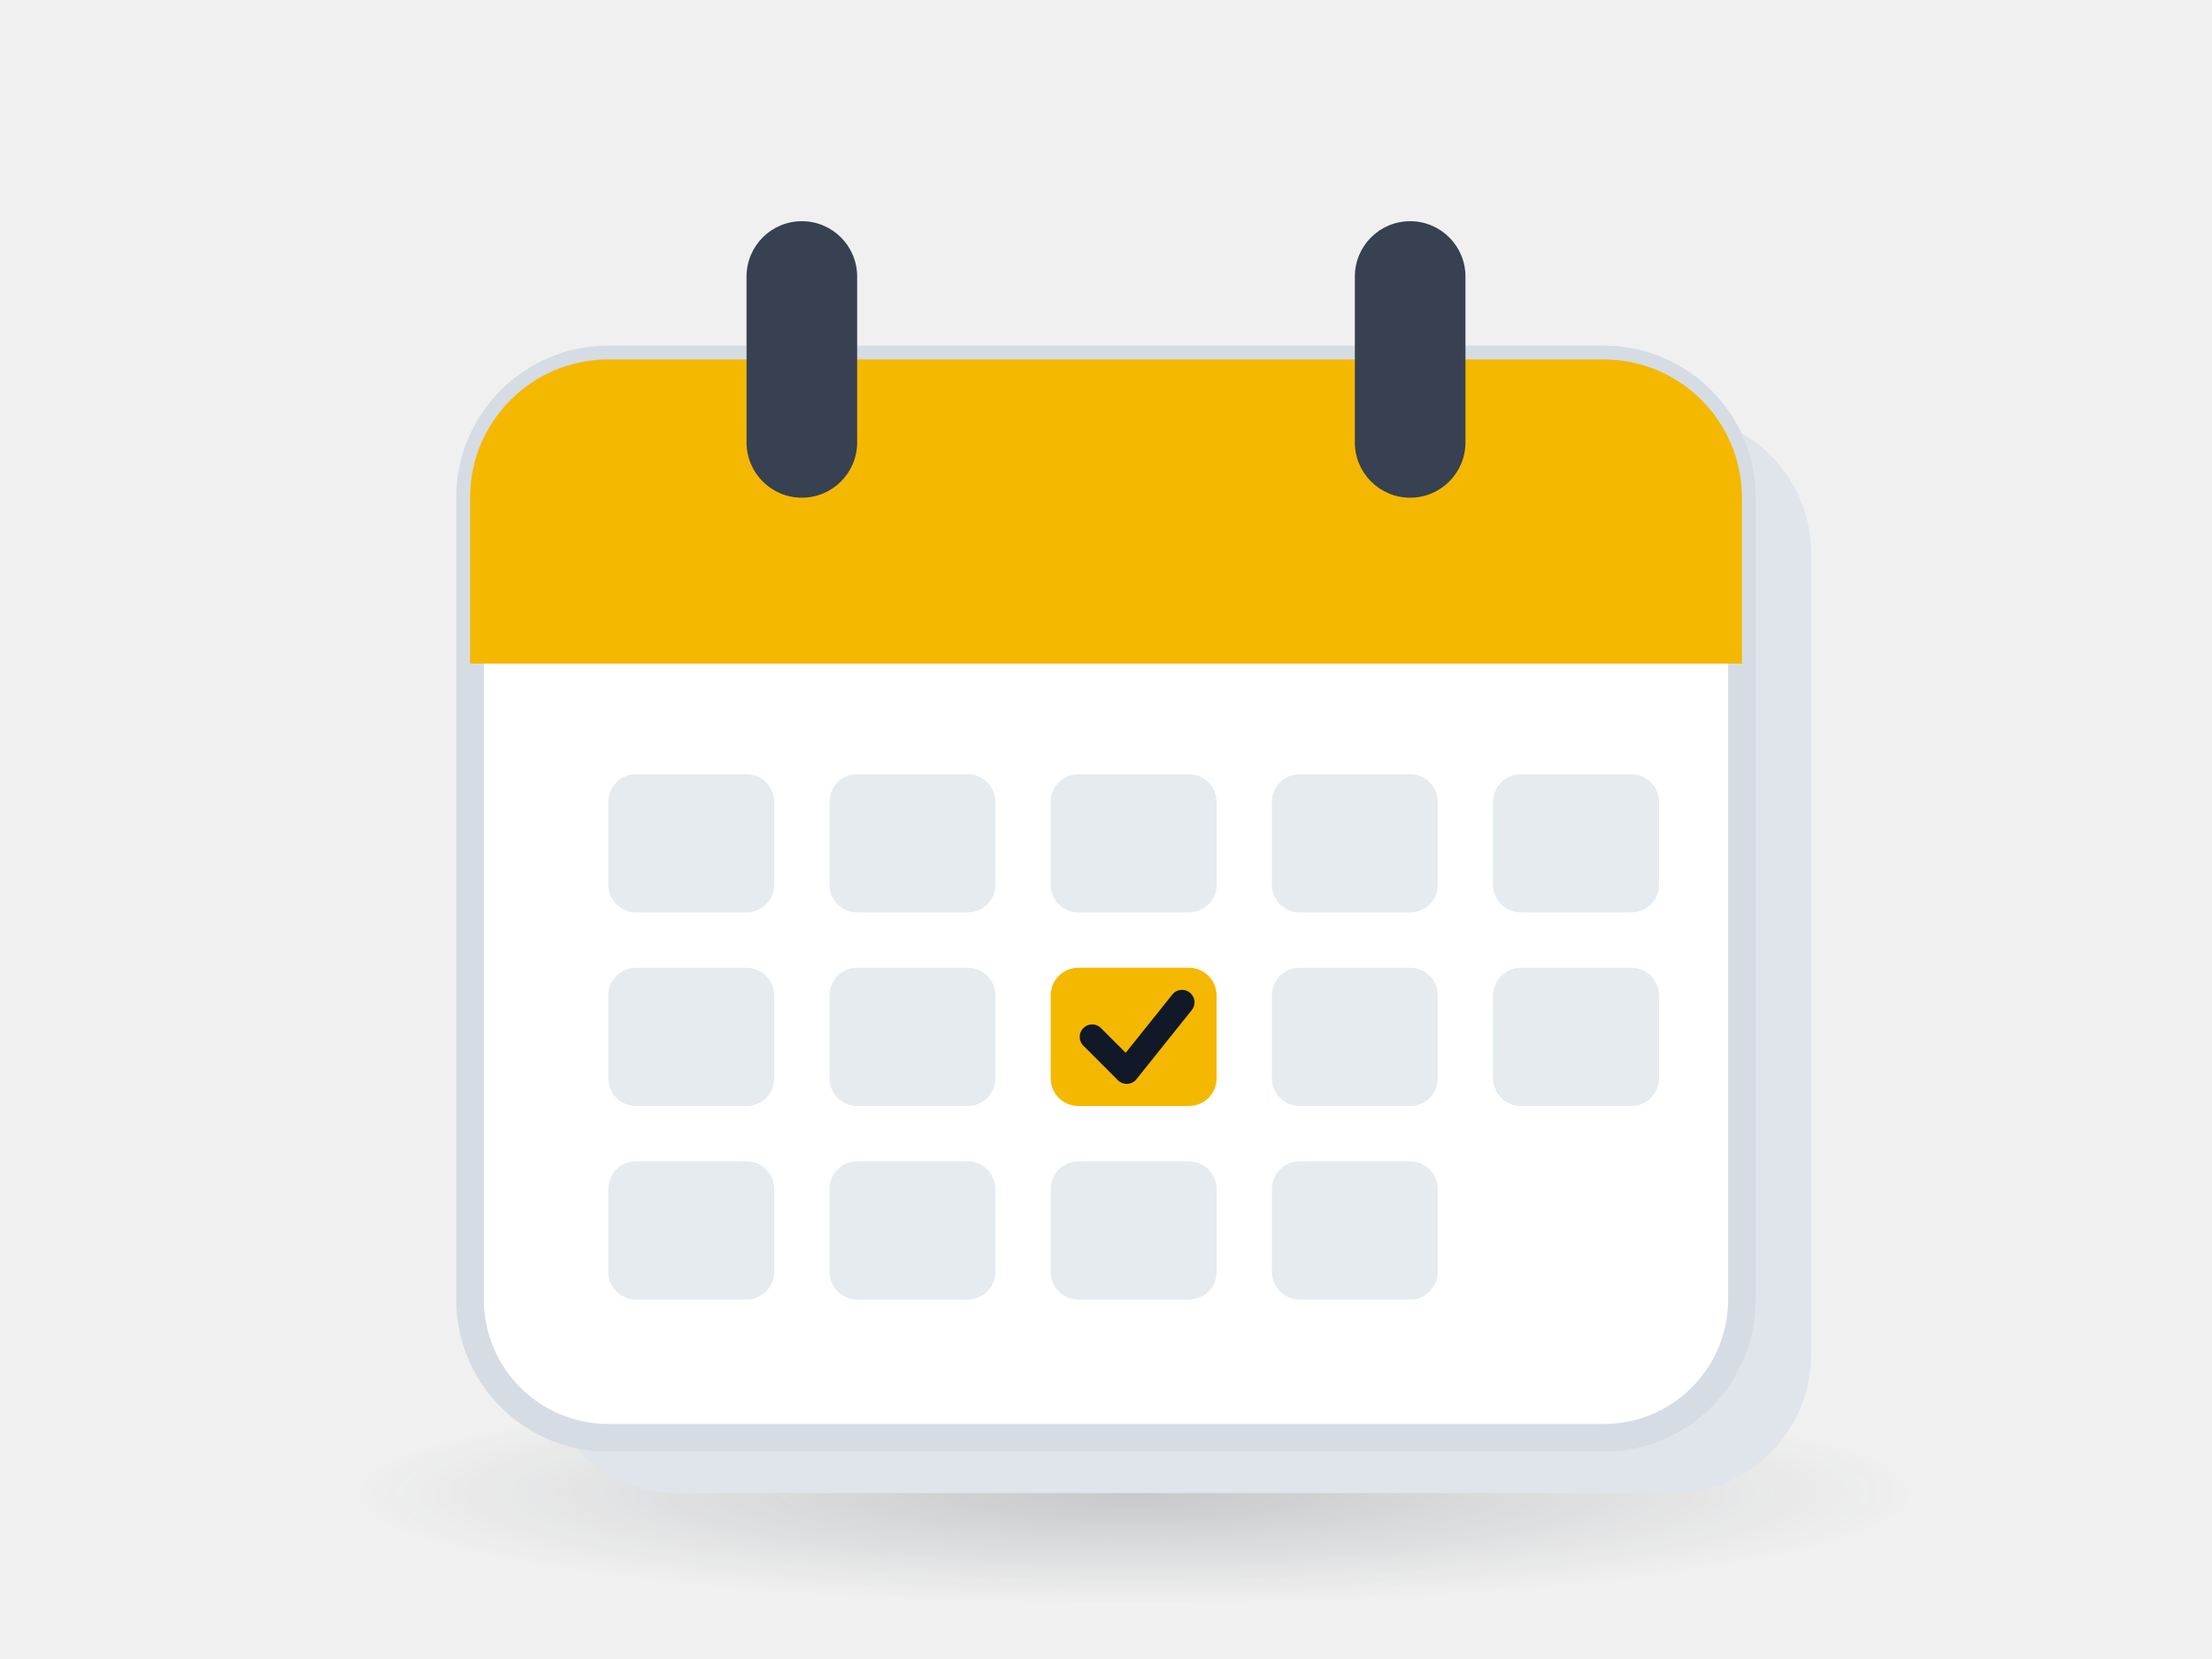
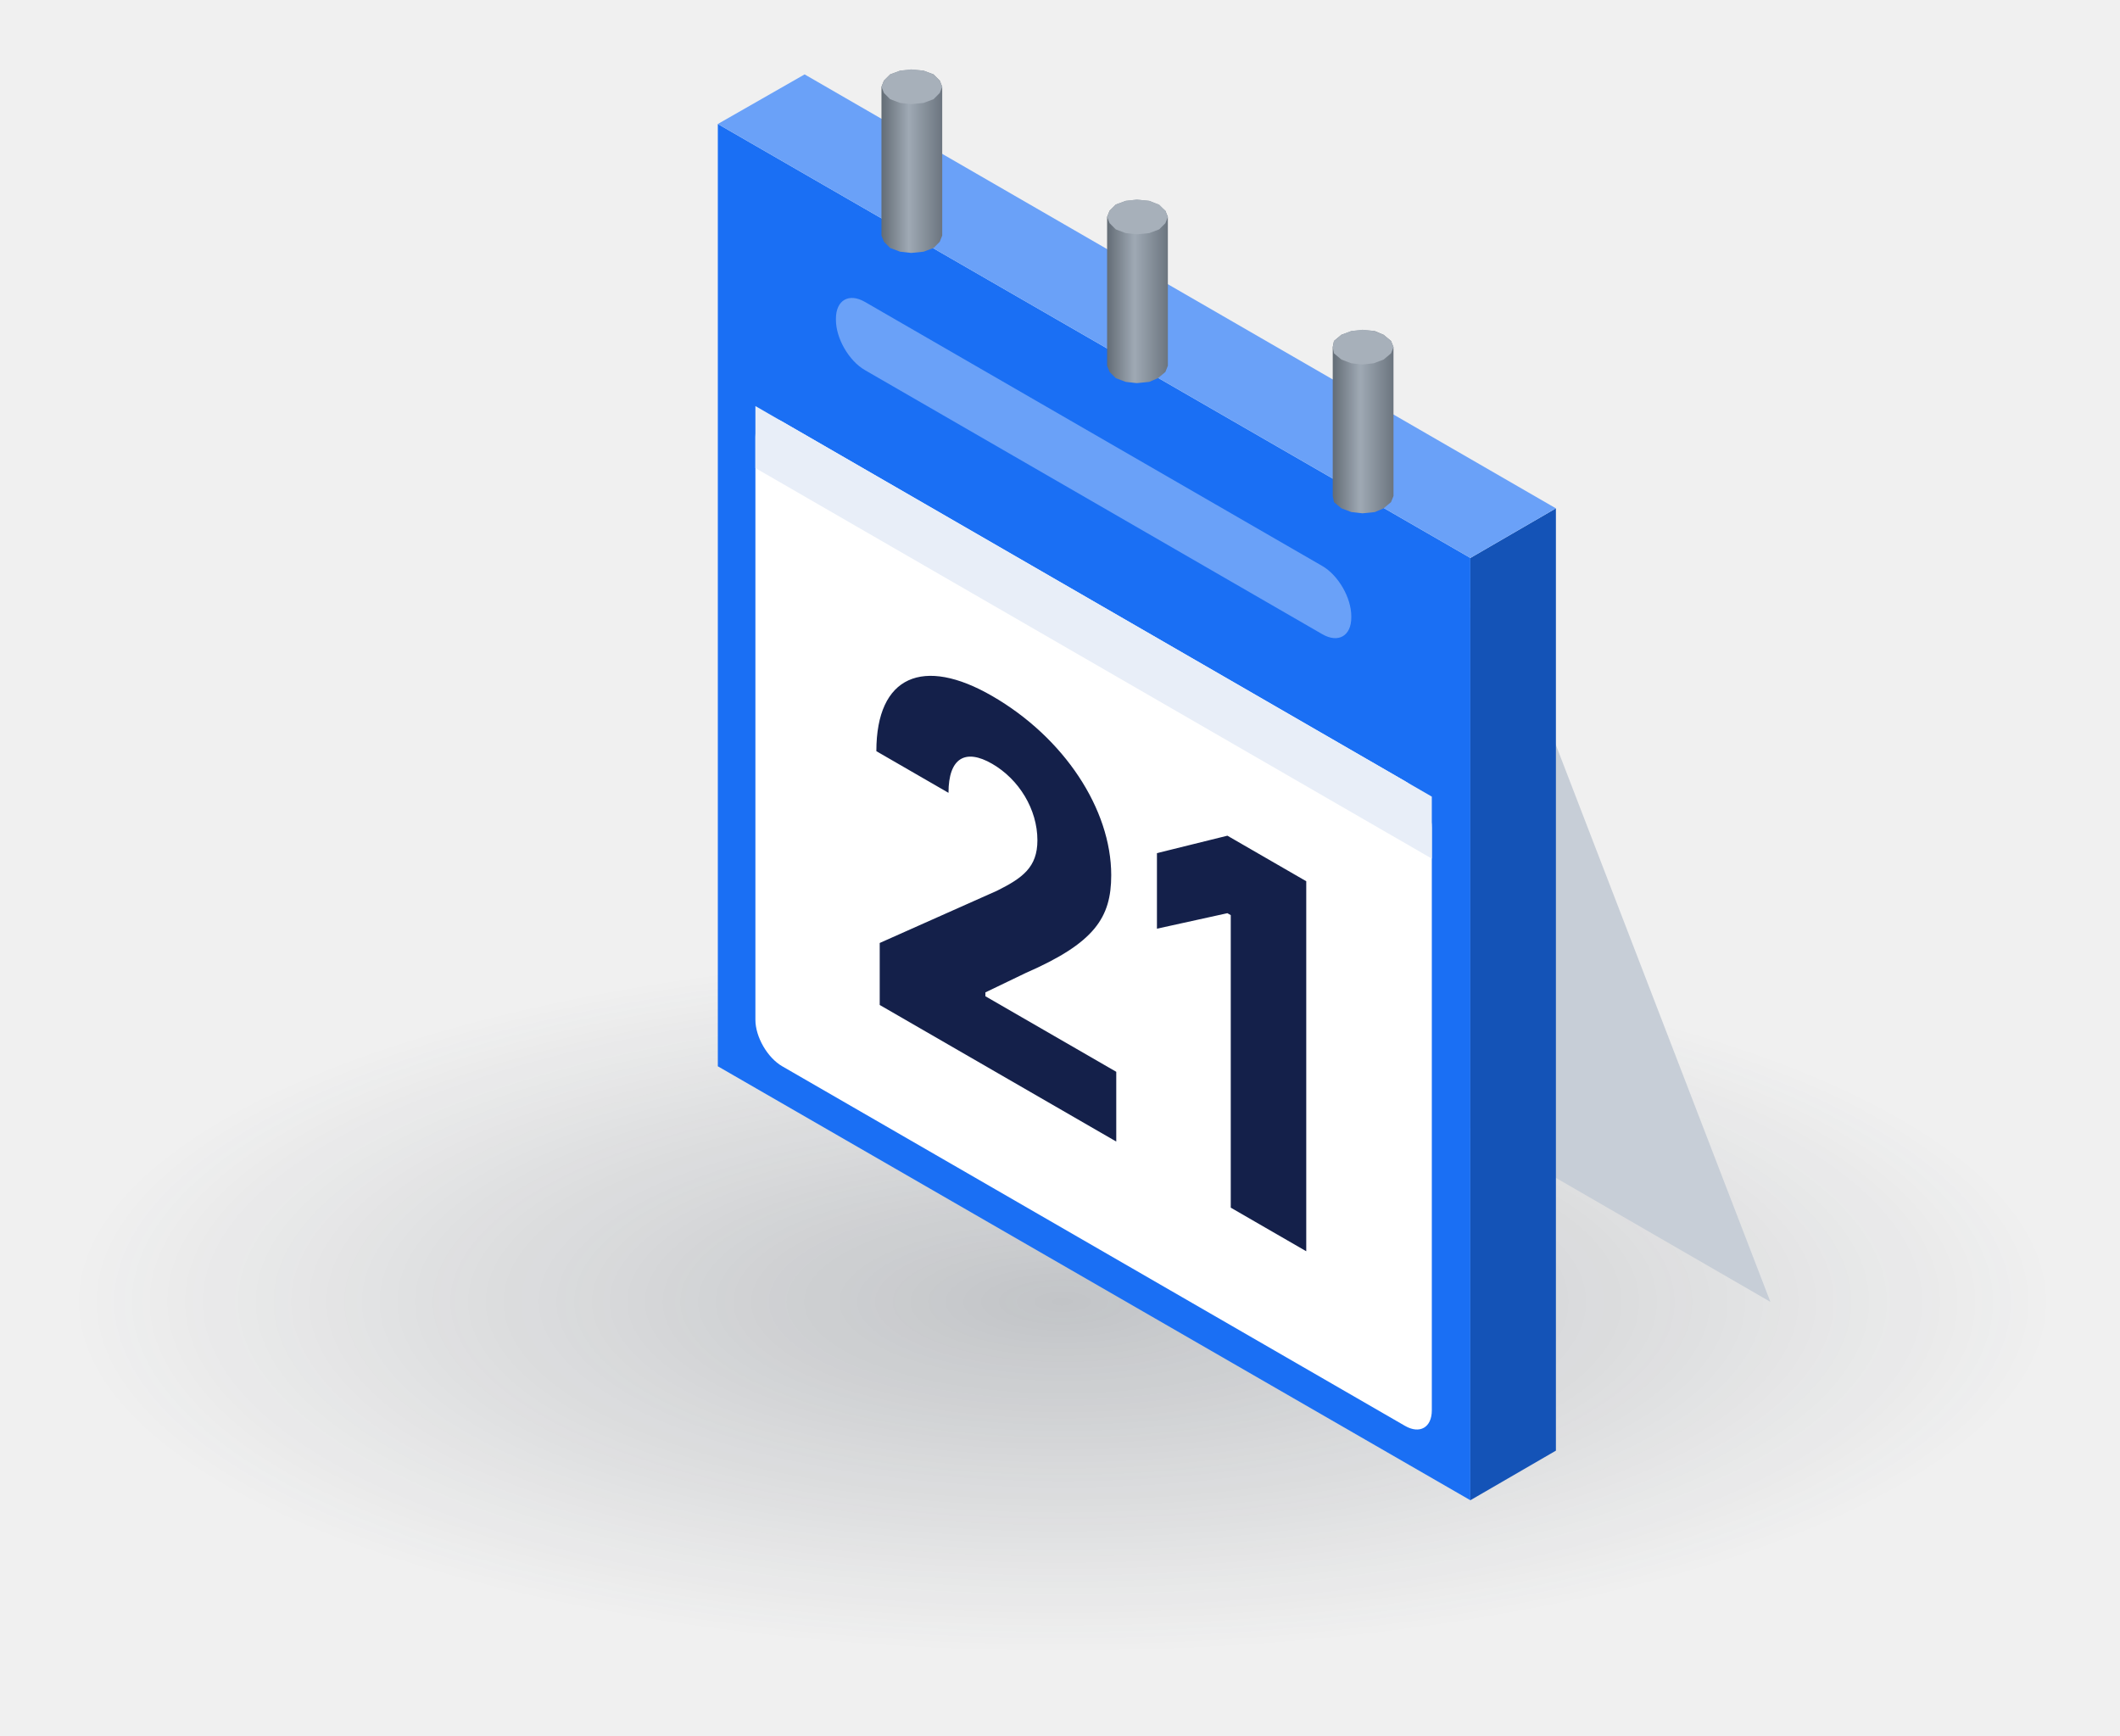
- <svg xmlns="http://www.w3.org/2000/svg" viewBox="0 0 160 120" role="presentation" aria-hidden="true">
+ <svg xmlns="http://www.w3.org/2000/svg" viewBox="-77 -65 171 140" role="presentation" aria-hidden="true">
  <defs>
-     <radialGradient id="golge" cx=".5" cy=".5" r=".5">
-       <stop offset="0" stop-color="#1f2937" stop-opacity=".2" />
+     <radialGradient id="gol0" cx=".5" cy=".5" r=".5">
+       <stop offset="0" stop-color="#1f2937" stop-opacity="0.22" />
      <stop offset="1" stop-color="#1f2937" stop-opacity="0" />
    </radialGradient>
+     <linearGradient id="g0" x1="0" y1="0" x2="1" y2="0">
+       <stop offset="0" stop-color="#636c75" />
+       <stop offset=".45" stop-color="#9fa9b4" />
+       <stop offset="1" stop-color="#6c757f" />
+     </linearGradient>
  </defs>
-   <ellipse cx="82" cy="108" rx="56" ry="8" fill="url(#golge)" />
-   <rect x="39" y="30" width="92" height="78" rx="10" fill="#dfe5eb" />
-   <rect x="34" y="26" width="92" height="78" rx="10" fill="#ffffff" stroke="#d6dce4" stroke-width="2" />
-   <path d="M34 36 a10 10 0 0 1 10 -10 h72 a10 10 0 0 1 10 10 v12 h-92 Z" fill="#f5b800" />
-   <rect x="54" y="16" width="8" height="20" rx="4" fill="#374151" />
-   <rect x="98" y="16" width="8" height="20" rx="4" fill="#374151" />
-   <g fill="#e6ebf0">
-     <rect x="44" y="56" width="12" height="10" rx="2" />
-     <rect x="60" y="56" width="12" height="10" rx="2" />
-     <rect x="76" y="56" width="12" height="10" rx="2" />
-     <rect x="92" y="56" width="12" height="10" rx="2" />
-     <rect x="108" y="56" width="12" height="10" rx="2" />
-     <rect x="44" y="70" width="12" height="10" rx="2" />
-     <rect x="60" y="70" width="12" height="10" rx="2" />
-     <rect x="92" y="70" width="12" height="10" rx="2" />
-     <rect x="108" y="70" width="12" height="10" rx="2" />
-     <rect x="44" y="84" width="12" height="10" rx="2" />
-     <rect x="60" y="84" width="12" height="10" rx="2" />
-     <rect x="76" y="84" width="12" height="10" rx="2" />
-     <rect x="92" y="84" width="12" height="10" rx="2" />
+   <ellipse cx="8.7" cy="40.0" rx="79.6" ry="28.3" fill="url(#gol0)" />
+   <polygon points="8.7,7.0 65.8,40.0 45.0,-14.0 -12.1,-47.0" fill="#c7ced7" />
+   <polygon points="-19.1,21.0 41.6,56.0 41.6,-20.0 -19.1,-55.0" fill="#1a6ff4" />
+   <polygon points="48.5,52.0 41.6,56.0 41.6,-20.0 48.5,-24.0" fill="#1453b7" />
+   <polygon points="-12.1,-59.0 48.5,-24.0 41.6,-20.0 -19.1,-55.0" fill="#6aa1f8" />
+   <g transform="matrix(8.6603 5 0 10 -19.1 -55.0)">
+     <rect x=".35" y="2.1" width="6.3" height="5.2" rx=".25" fill="#ffffff" />
+     <rect x=".35" y="2.1" width="6.3" height=".5" fill="#e8eef8" />
+     <text x="3.5" y="6.35" text-anchor="middle" font-family="Inter, Segoe UI, Arial, sans-serif" font-size="4.1" font-weight="800" fill="#14204a">21</text>
+     <rect x="1.1" y=".75" width="4.8" height=".55" rx=".27" fill="#ffffff" opacity=".35" />
  </g>
-   <rect x="76" y="70" width="12" height="10" rx="2" fill="#f5b800" />
-   <path d="M79 75 l2.5 2.5 l4 -5" fill="none" stroke="#111827" stroke-width="1.8" stroke-linecap="round" stroke-linejoin="round" />
+   <polygon points="-5.9,-58.0 -5.7,-58.5 -5.2,-59.0 -4.4,-59.3 -3.5,-59.4 -2.5,-59.3 -1.7,-59.0 -1.2,-58.5 -1.0,-58.0 -1.0,-46.0 -1.2,-45.5 -1.7,-45.0 -2.5,-44.7 -3.5,-44.6 -4.4,-44.7 -5.2,-45.0 -5.7,-45.5 -5.9,-46.0" fill="url(#g0)" />
+   <polygon points="-1.7,-57.0 -2.5,-56.7 -3.5,-56.6 -4.4,-56.7 -5.2,-57.0 -5.7,-57.5 -5.9,-58.0 -5.7,-58.5 -5.2,-59.0 -4.4,-59.3 -3.5,-59.4 -2.5,-59.3 -1.7,-59.0 -1.2,-58.5 -1.0,-58.0 -1.2,-57.5" fill="#a7b0ba" />
+   <polygon points="12.3,-47.5 12.5,-48.0 13.0,-48.5 13.8,-48.8 14.7,-48.9 15.7,-48.8 16.4,-48.5 17.0,-48.0 17.2,-47.5 17.2,-35.5 17.0,-35.0 16.4,-34.5 15.7,-34.2 14.7,-34.1 13.8,-34.2 13.0,-34.5 12.5,-35.0 12.3,-35.5" fill="url(#g0)" />
+   <polygon points="16.5,-46.5 15.7,-46.2 14.7,-46.1 13.8,-46.2 13.0,-46.5 12.5,-47.0 12.3,-47.5 12.5,-48.0 13.0,-48.5 13.8,-48.8 14.7,-48.9 15.7,-48.8 16.5,-48.5 17.0,-48.0 17.2,-47.5 17.0,-47.0" fill="#a7b0ba" />
+   <polygon points="30.5,-37.0 30.6,-37.5 31.2,-38.0 32.0,-38.3 32.9,-38.4 33.9,-38.3 34.6,-38.0 35.2,-37.5 35.4,-37.0 35.4,-25.0 35.2,-24.5 34.6,-24.0 33.9,-23.7 32.9,-23.6 32.0,-23.7 31.2,-24.0 30.6,-24.5 30.5,-25.0" fill="url(#g0)" />
+   <polygon points="34.6,-36.0 33.8,-35.7 32.9,-35.6 32.0,-35.7 31.2,-36.0 30.6,-36.5 30.5,-37.0 30.6,-37.5 31.2,-38.0 32.0,-38.3 32.9,-38.4 33.8,-38.3 34.6,-38.0 35.2,-37.5 35.4,-37.0 35.2,-36.5" fill="#a7b0ba" />
</svg>
